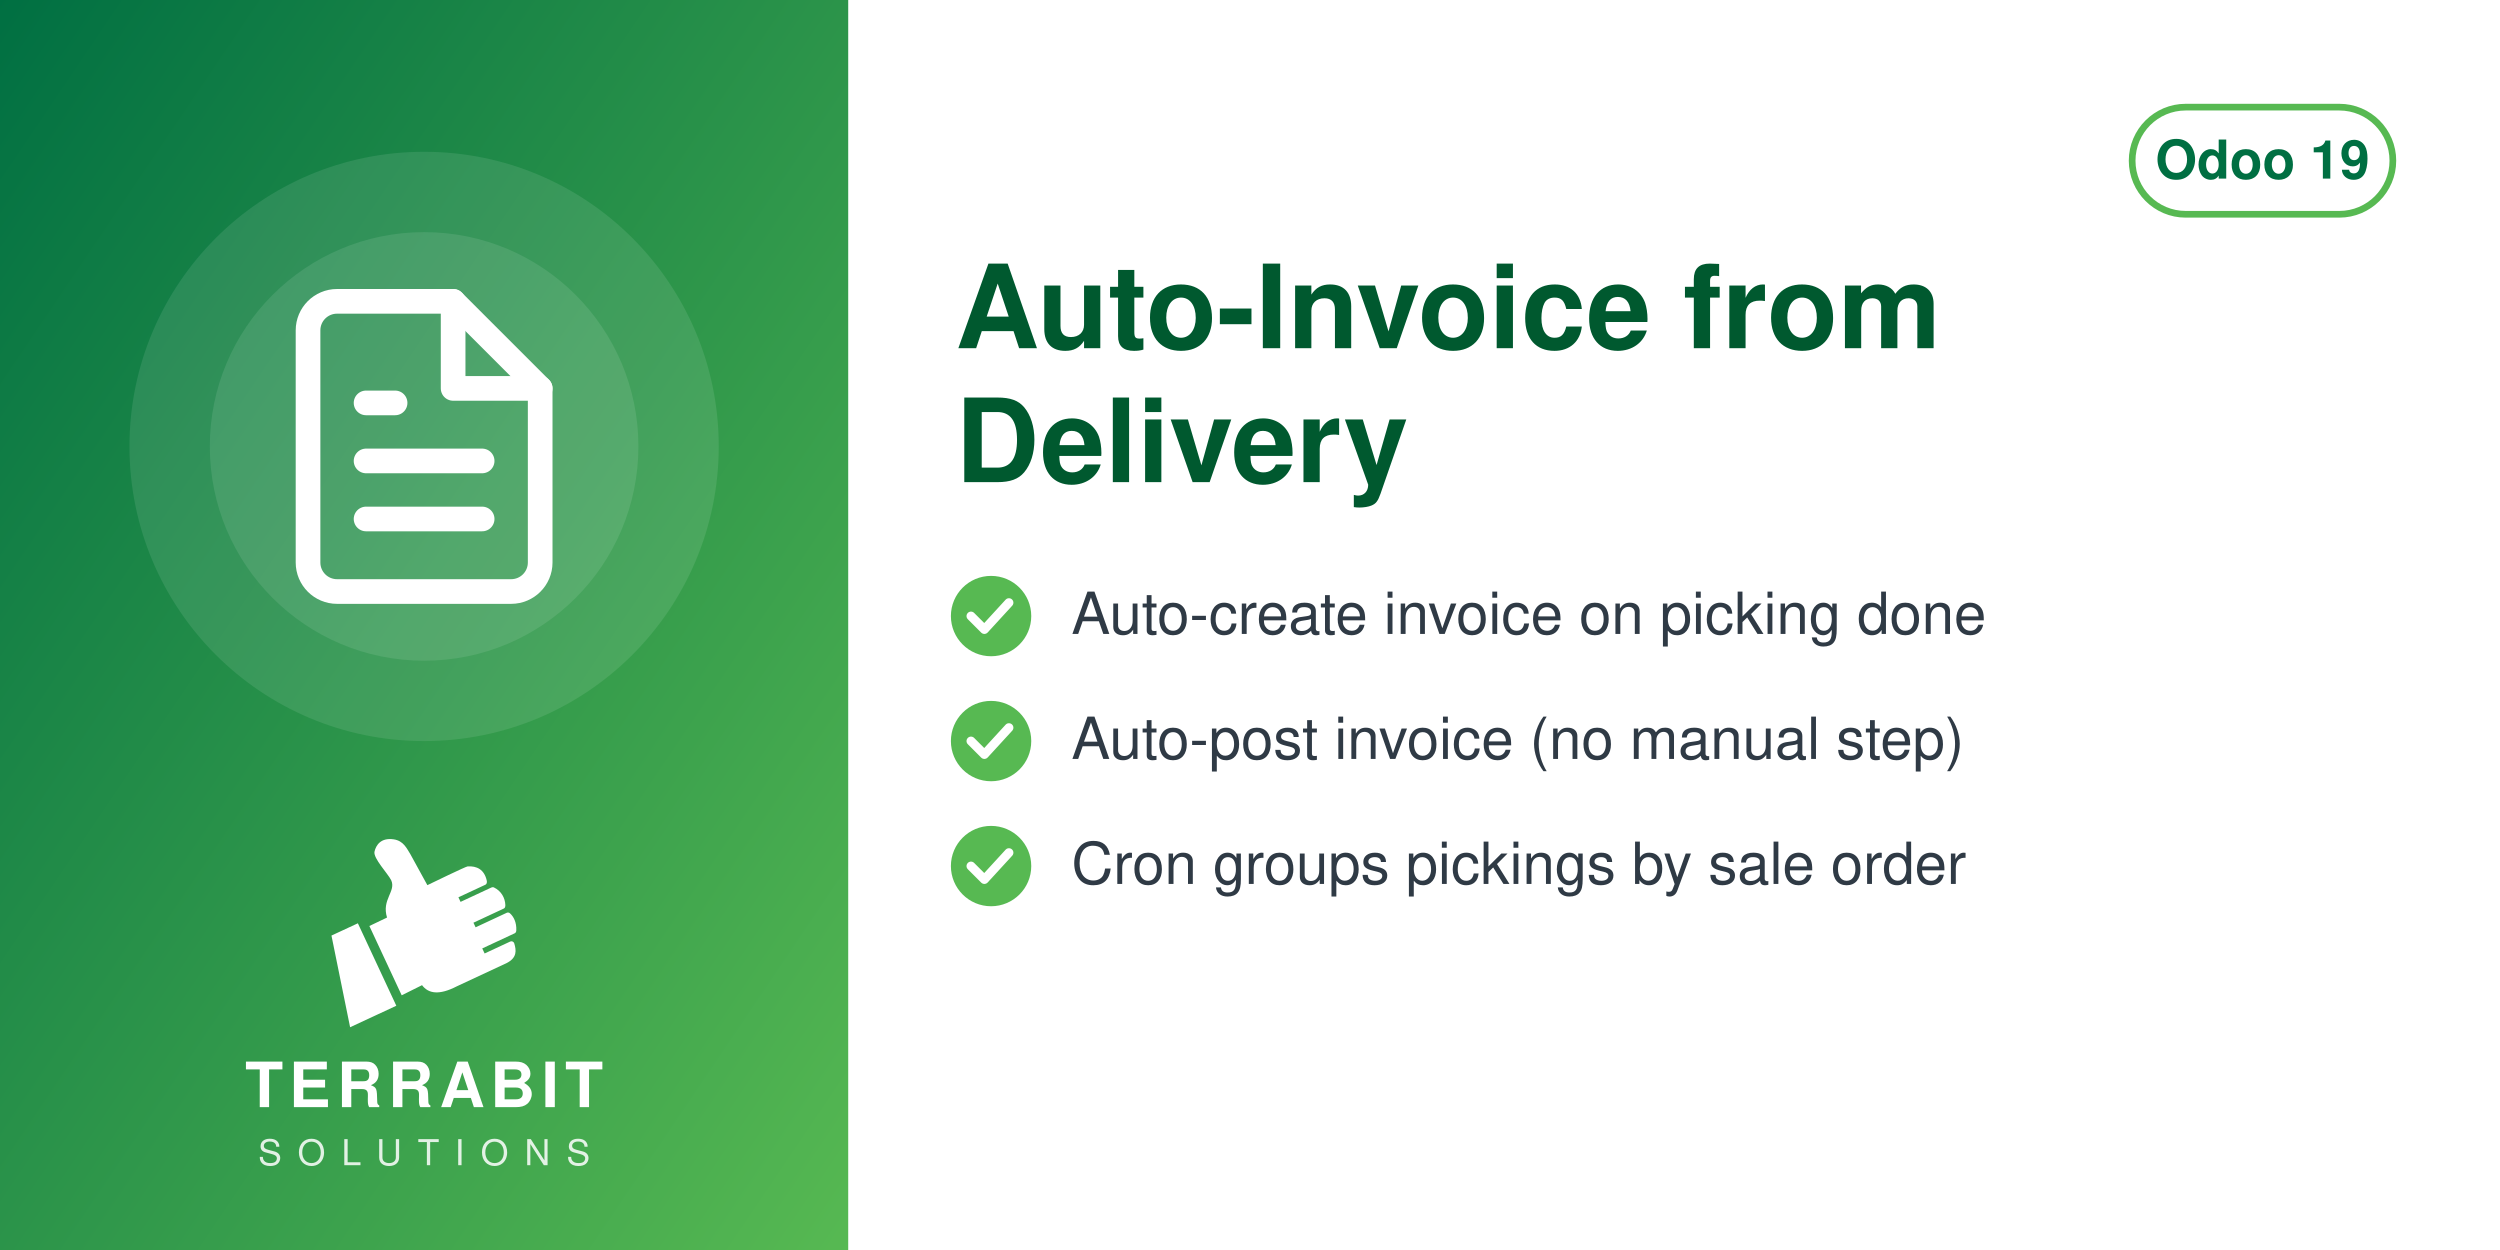
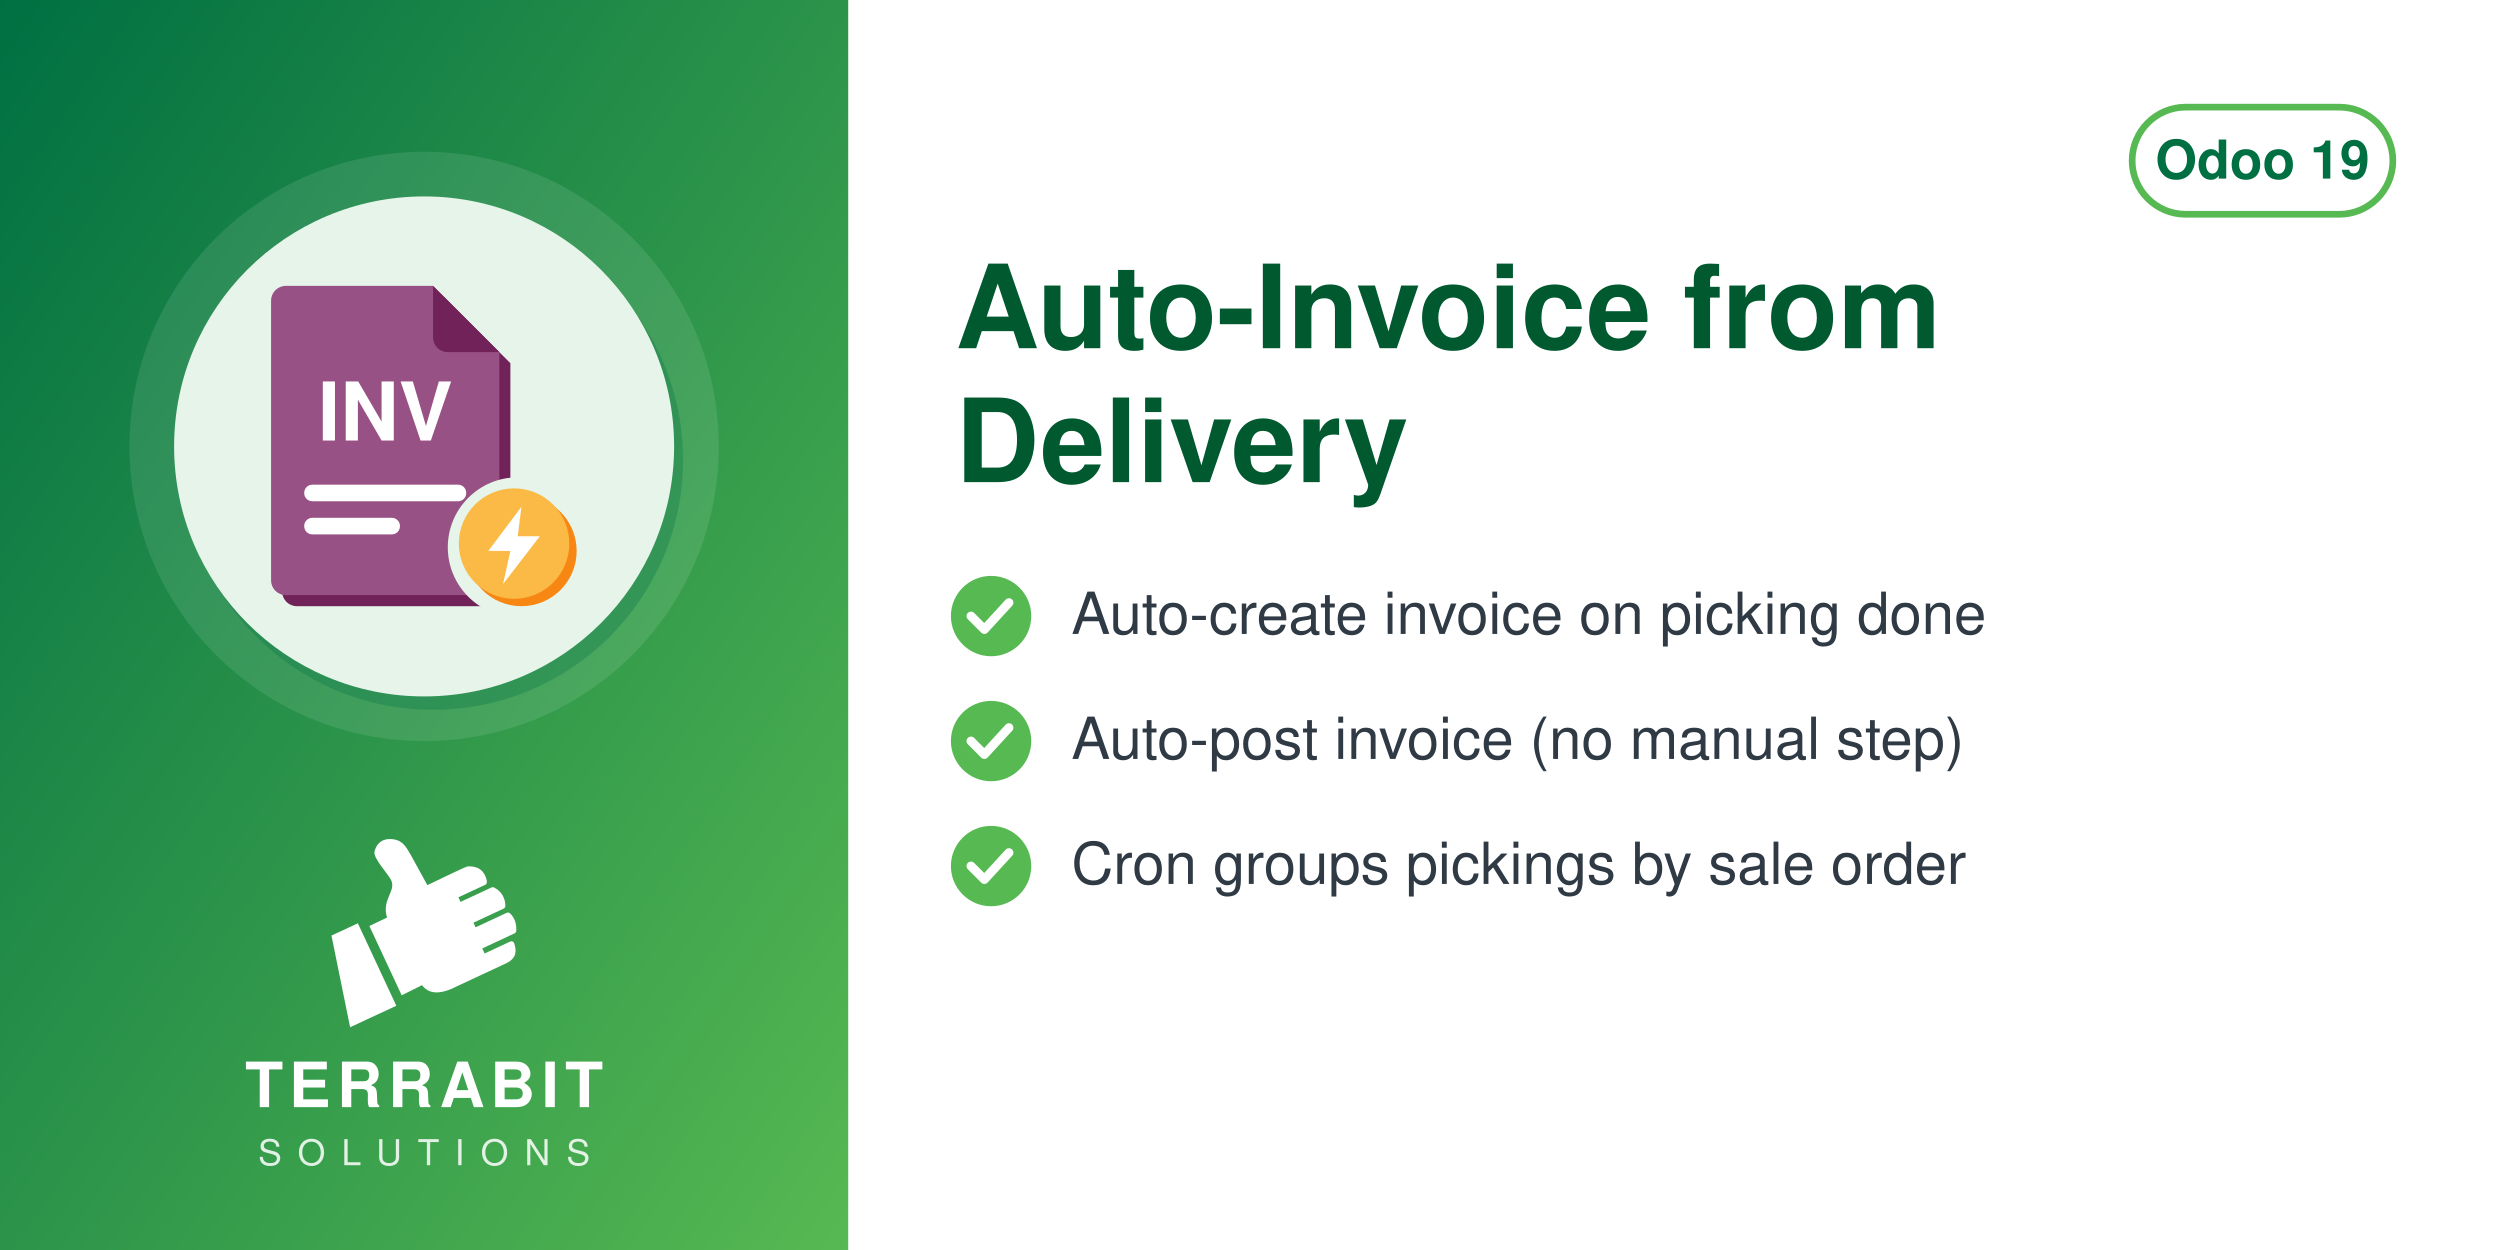
<svg xmlns="http://www.w3.org/2000/svg" width="560" height="280" viewBox="0 0 560 280">
  <defs>
    <linearGradient id="g" x1="0" y1="0" x2="1" y2="1">
      <stop offset="0" stop-color="#006F42" />
      <stop offset="1" stop-color="#57B952" />
    </linearGradient>
  </defs>
  <rect width="560" height="280" fill="#FFFFFF" />
  <rect width="190" height="280" fill="url(#g)" />
  <circle cx="95.0" cy="100" r="66" fill="white" opacity="0.10" />
-   <circle cx="95.0" cy="100" r="48" fill="white" opacity="0.10" />
-   <svg x="56.0" y="61.0" width="78" height="78" viewBox="0 0 24 24">
-     <g fill="none" stroke="white" stroke-width="1.7" stroke-linecap="round" stroke-linejoin="round">
-       <path d="M14 2H6a2 2 0 0 0-2 2v16a2 2 0 0 0 2 2h12a2 2 0 0 0 2-2V8z" />
-       <path d="M14 2v6h6M8 13h8M8 17h8M8 9h2" />
+   <circle cx="97.0" cy="103" r="56" fill="#006F42" opacity="0.30" />
+   <circle cx="95.0" cy="100" r="56" fill="#E6F4EA" />
+   <svg x="54.0" y="59.0" width="82" height="82" viewBox="0 0 100 100" preserveAspectRatio="xMidYMid meet">
+     <g transform="translate(-1.86,0.11) scale(1.0057)">
+       <defs>
+         <mask id="mi-cut" maskUnits="userSpaceOnUse" x="-20" y="-20" width="140" height="140">
+           <rect x="-20" y="-20" width="140" height="140" fill="#fff" />
+           <circle cx="77" cy="77" r="19" fill="#000" />
+         </mask>
+       </defs>
+       <g mask="url(#mi-cut)">
+         <g transform="translate(3,3)" fill="#712258">
+           <path d="M14,6 h40 l18,18 v62 a4,4 0 0 1 -4,4 h-54 a4,4 0 0 1 -4,-4 v-76 a4,4 0 0 1 4,-4z" />
+         </g>
+         <g fill="#985184">
+           <path d="M14,6 h40 l18,18 v62 a4,4 0 0 1 -4,4 h-54 a4,4 0 0 1 -4,-4 v-76 a4,4 0 0 1 4,-4z" />
+         </g>
+         <path d="M54,6 v14 a4,4 0 0 0 4,4 h14z" fill="#712258" />
+         <text x="41" y="48" font-family="Helvetica, Arial, sans-serif" font-weight="bold" font-size="22" fill="#FFFFFF" text-anchor="middle">INV</text>
+         <rect x="19" y="60" width="44" height="4.5" rx="2.2" fill="#FFFFFF" />
+         <rect x="19" y="69" width="26" height="4.5" rx="2.2" fill="#FFFFFF" />
+       </g>
+       <circle cx="78" cy="78" r="15" fill="#F78613" />
+       <circle cx="76" cy="76" r="15" fill="#FBB945" />
+       <path d="M78,66 L69,78 H75 L73,87 L83,74 H77z" fill="#FFFFFF" />
    </g>
  </svg>
  <svg x="72.0" y="186" width="46" height="46" viewBox="4045 2535 3400 3400" preserveAspectRatio="xMidYMid meet">
    <path fill="#FFFFFF" d="M4648.32 4073.59l636.59 1365.17 -765.09 355.96 -308.63 -1517.87 437.13 -203.26zm725.61 1192.32l336.75 -167.88c105.65,140.85 282.69,170.72 576.82,18.8l819.92 -382.33c181.4,-90.13 164.26,-214.57 130.07,-328.43 -4.28,-14.25 -13.68,-24.81 -27.34,-30.7 -13.67,-5.89 -27.61,-5.11 -41.09,1.18l-422.32 196.93 -39.04 -83.72 538.07 -250.91c16.64,-7.76 24.7,-27.69 25.58,-46.04 6.48,-134.33 -44.36,-230.89 -105.84,-285.23 -15.2,-13.44 -35.71,-15.59 -54.12,-7l-513.92 239.64 -35.6 -76.34 506.31 -236.1c17.69,-8.25 22.52,-36.93 21.83,-56.45 -4.1,-117.31 -67.62,-232.74 -187.72,-290.66 -13.94,-6.72 -28.64,-6.36 -42.69,0.19l-511.21 238.38 -35.37 -75.86 448.98 -209.36c20.44,-9.53 25.81,-42.28 21.02,-64.32 -41.02,-189.07 -167.92,-247.8 -318.14,-237.87 -29.39,1.94 -589.86,273.16 -665.95,310.54l-281.84 -513.57c-59.06,-93.13 -112.7,-221.7 -276.47,-245.13 -211.24,-30.22 -291.56,94.38 -316.89,203.13 -25.32,108.75 223.84,365.99 276.05,473.69 85.52,184.27 -161.86,318.11 -68.41,617.99l-292.54 139.94 535.09 1147.51z" />
  </svg>
  <text x="95.0" y="248" text-anchor="middle" font-family="Helvetica,Arial,sans-serif" font-size="14" font-weight="800" letter-spacing="1.4" fill="white">TERRABIT</text>
  <text x="95.0" y="261" text-anchor="middle" font-family="Helvetica,Arial,sans-serif" font-size="8" font-weight="500" letter-spacing="3.6" fill="white" opacity="0.85">SOLUTIONS</text>
  <g>
    <rect x="477.6" y="24" width="58.4" height="24" rx="12" fill="none" stroke="#57B952" stroke-width="1.5" />
    <text x="506.8" y="40" text-anchor="middle" font-family="Helvetica,Arial,sans-serif" font-size="12" font-weight="700" fill="#006F42">Odoo 19</text>
  </g>
  <text x="214" y="78" font-family="Helvetica,Arial,sans-serif" font-size="26" font-weight="700" fill="#00592F">Auto-Invoice from</text>
  <text x="214" y="108" font-family="Helvetica,Arial,sans-serif" font-size="26" font-weight="700" fill="#00592F">Delivery</text>
  <circle cx="222" cy="138" r="9" fill="#57B952" />
  <path d="M217.5 138 l3 3 l5.5 -6" fill="none" stroke="white" stroke-width="2" stroke-linecap="round" stroke-linejoin="round" />
  <text x="240" y="142" font-family="Helvetica,Arial,sans-serif" font-size="13" fill="#2F3A45">Auto-create invoice on picking done</text>
  <circle cx="222" cy="166" r="9" fill="#57B952" />
  <path d="M217.5 166 l3 3 l5.5 -6" fill="none" stroke="white" stroke-width="2" stroke-linecap="round" stroke-linejoin="round" />
  <text x="240" y="170" font-family="Helvetica,Arial,sans-serif" font-size="13" fill="#2F3A45">Auto-post invoice (no manual step)</text>
  <circle cx="222" cy="194" r="9" fill="#57B952" />
  <path d="M217.5 194 l3 3 l5.5 -6" fill="none" stroke="white" stroke-width="2" stroke-linecap="round" stroke-linejoin="round" />
  <text x="240" y="198" font-family="Helvetica,Arial,sans-serif" font-size="13" fill="#2F3A45">Cron groups pickings by sale order</text>
</svg>
